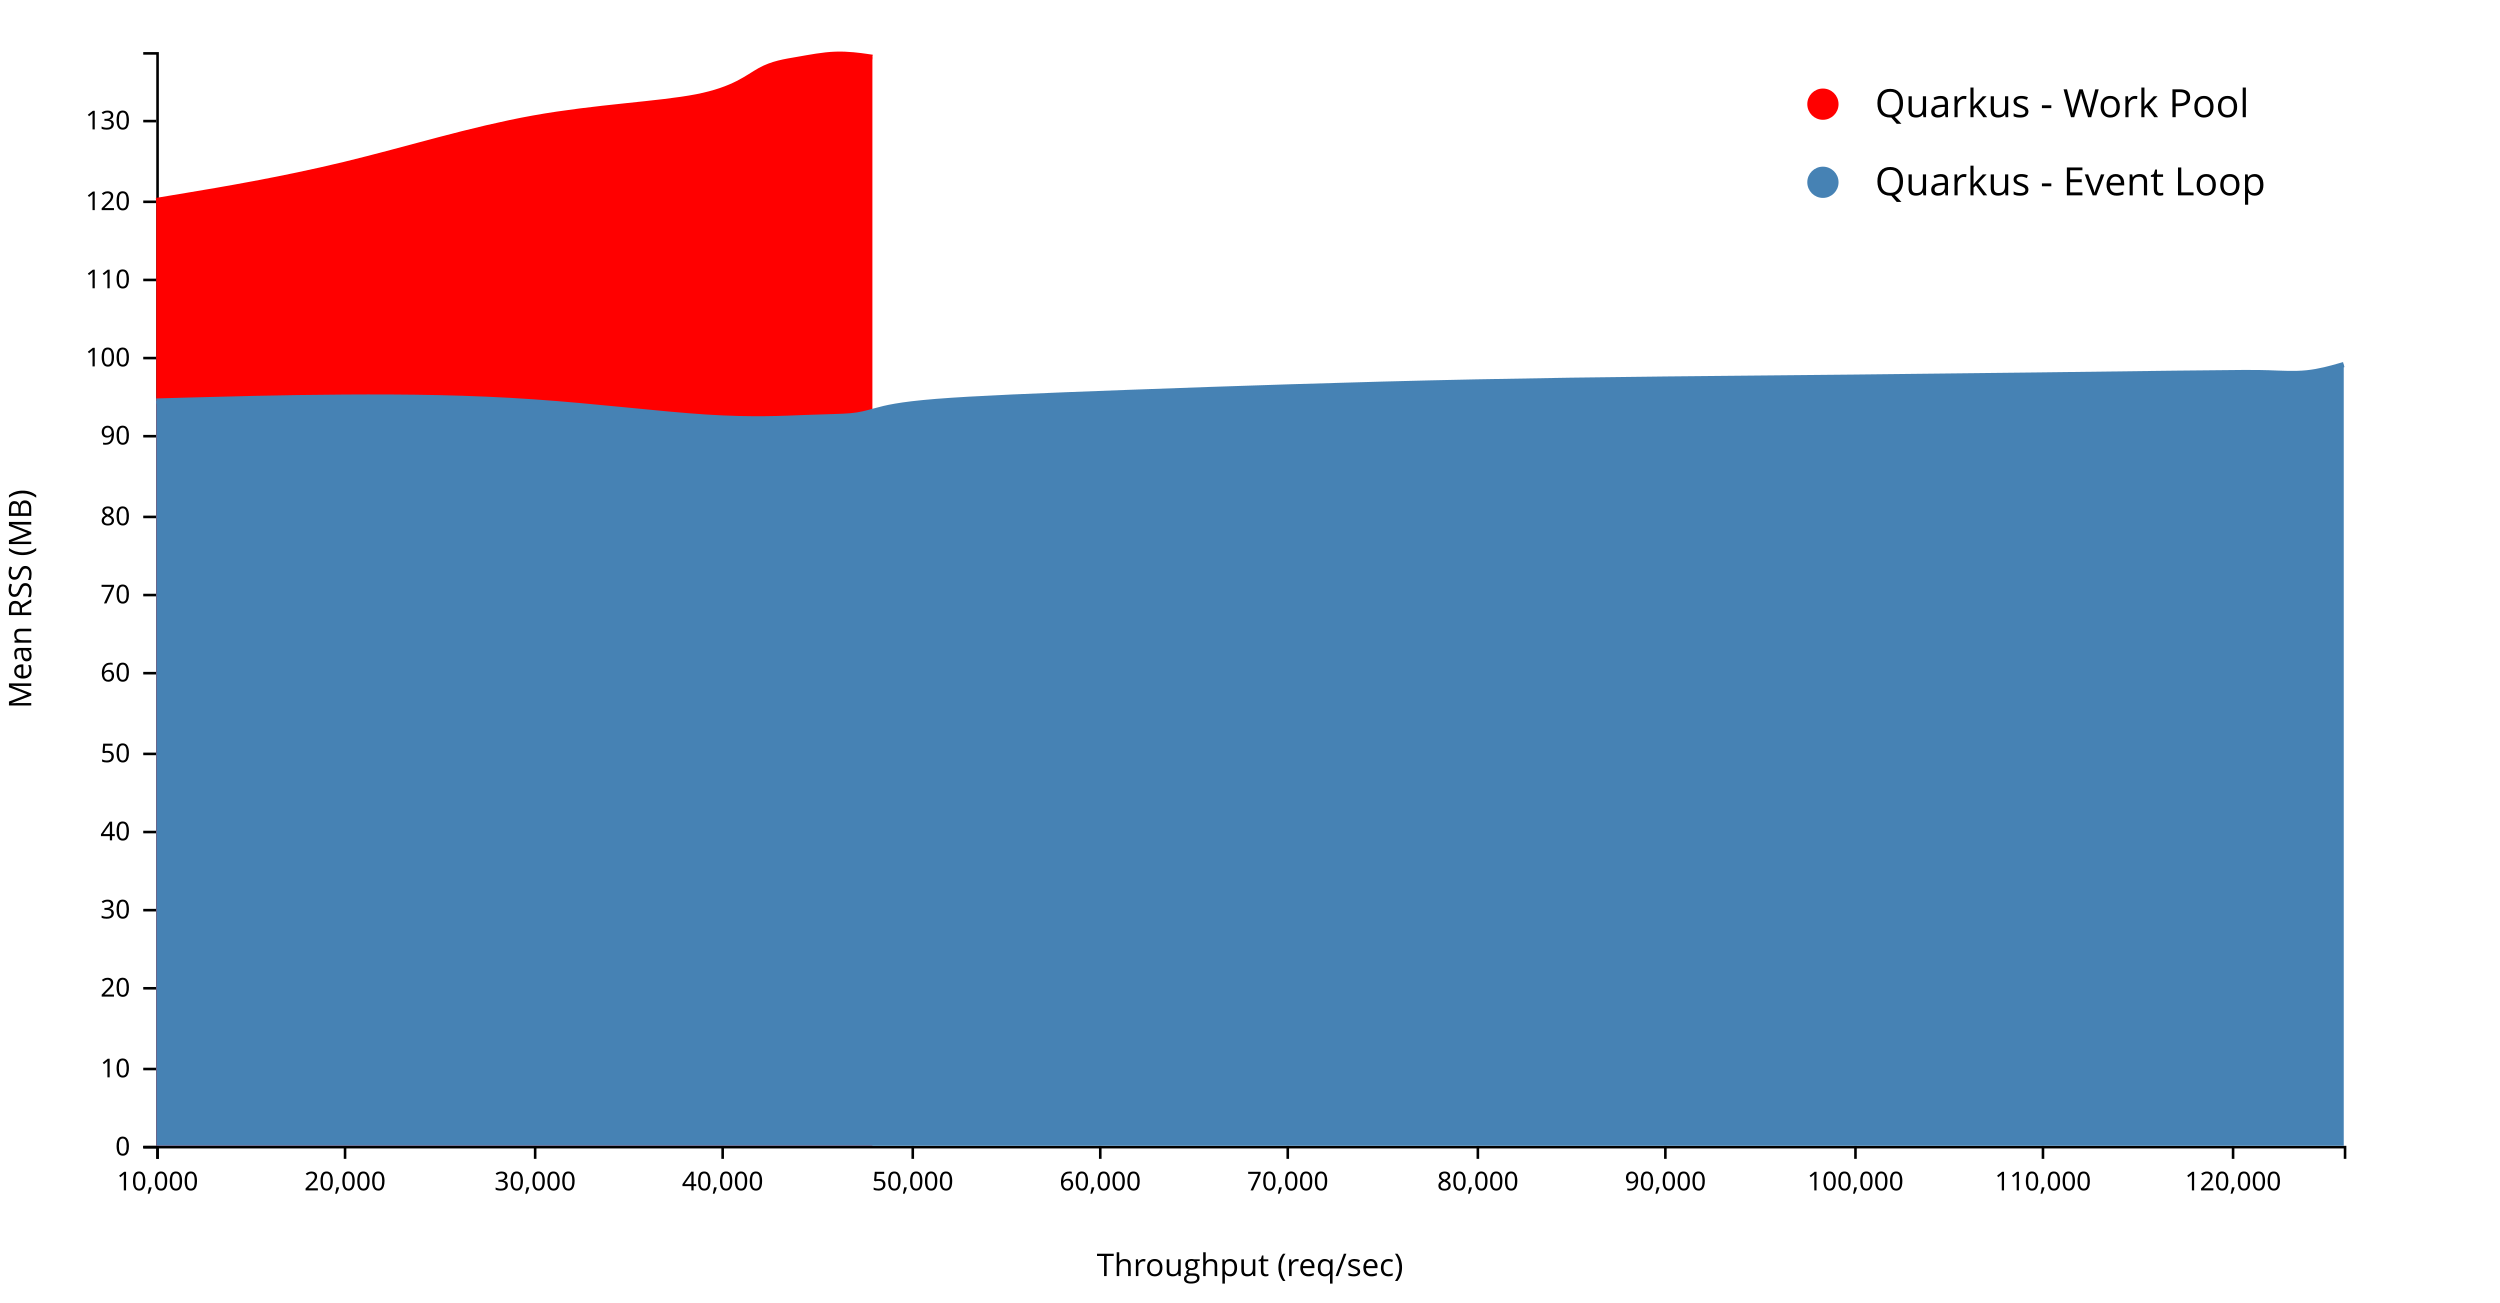
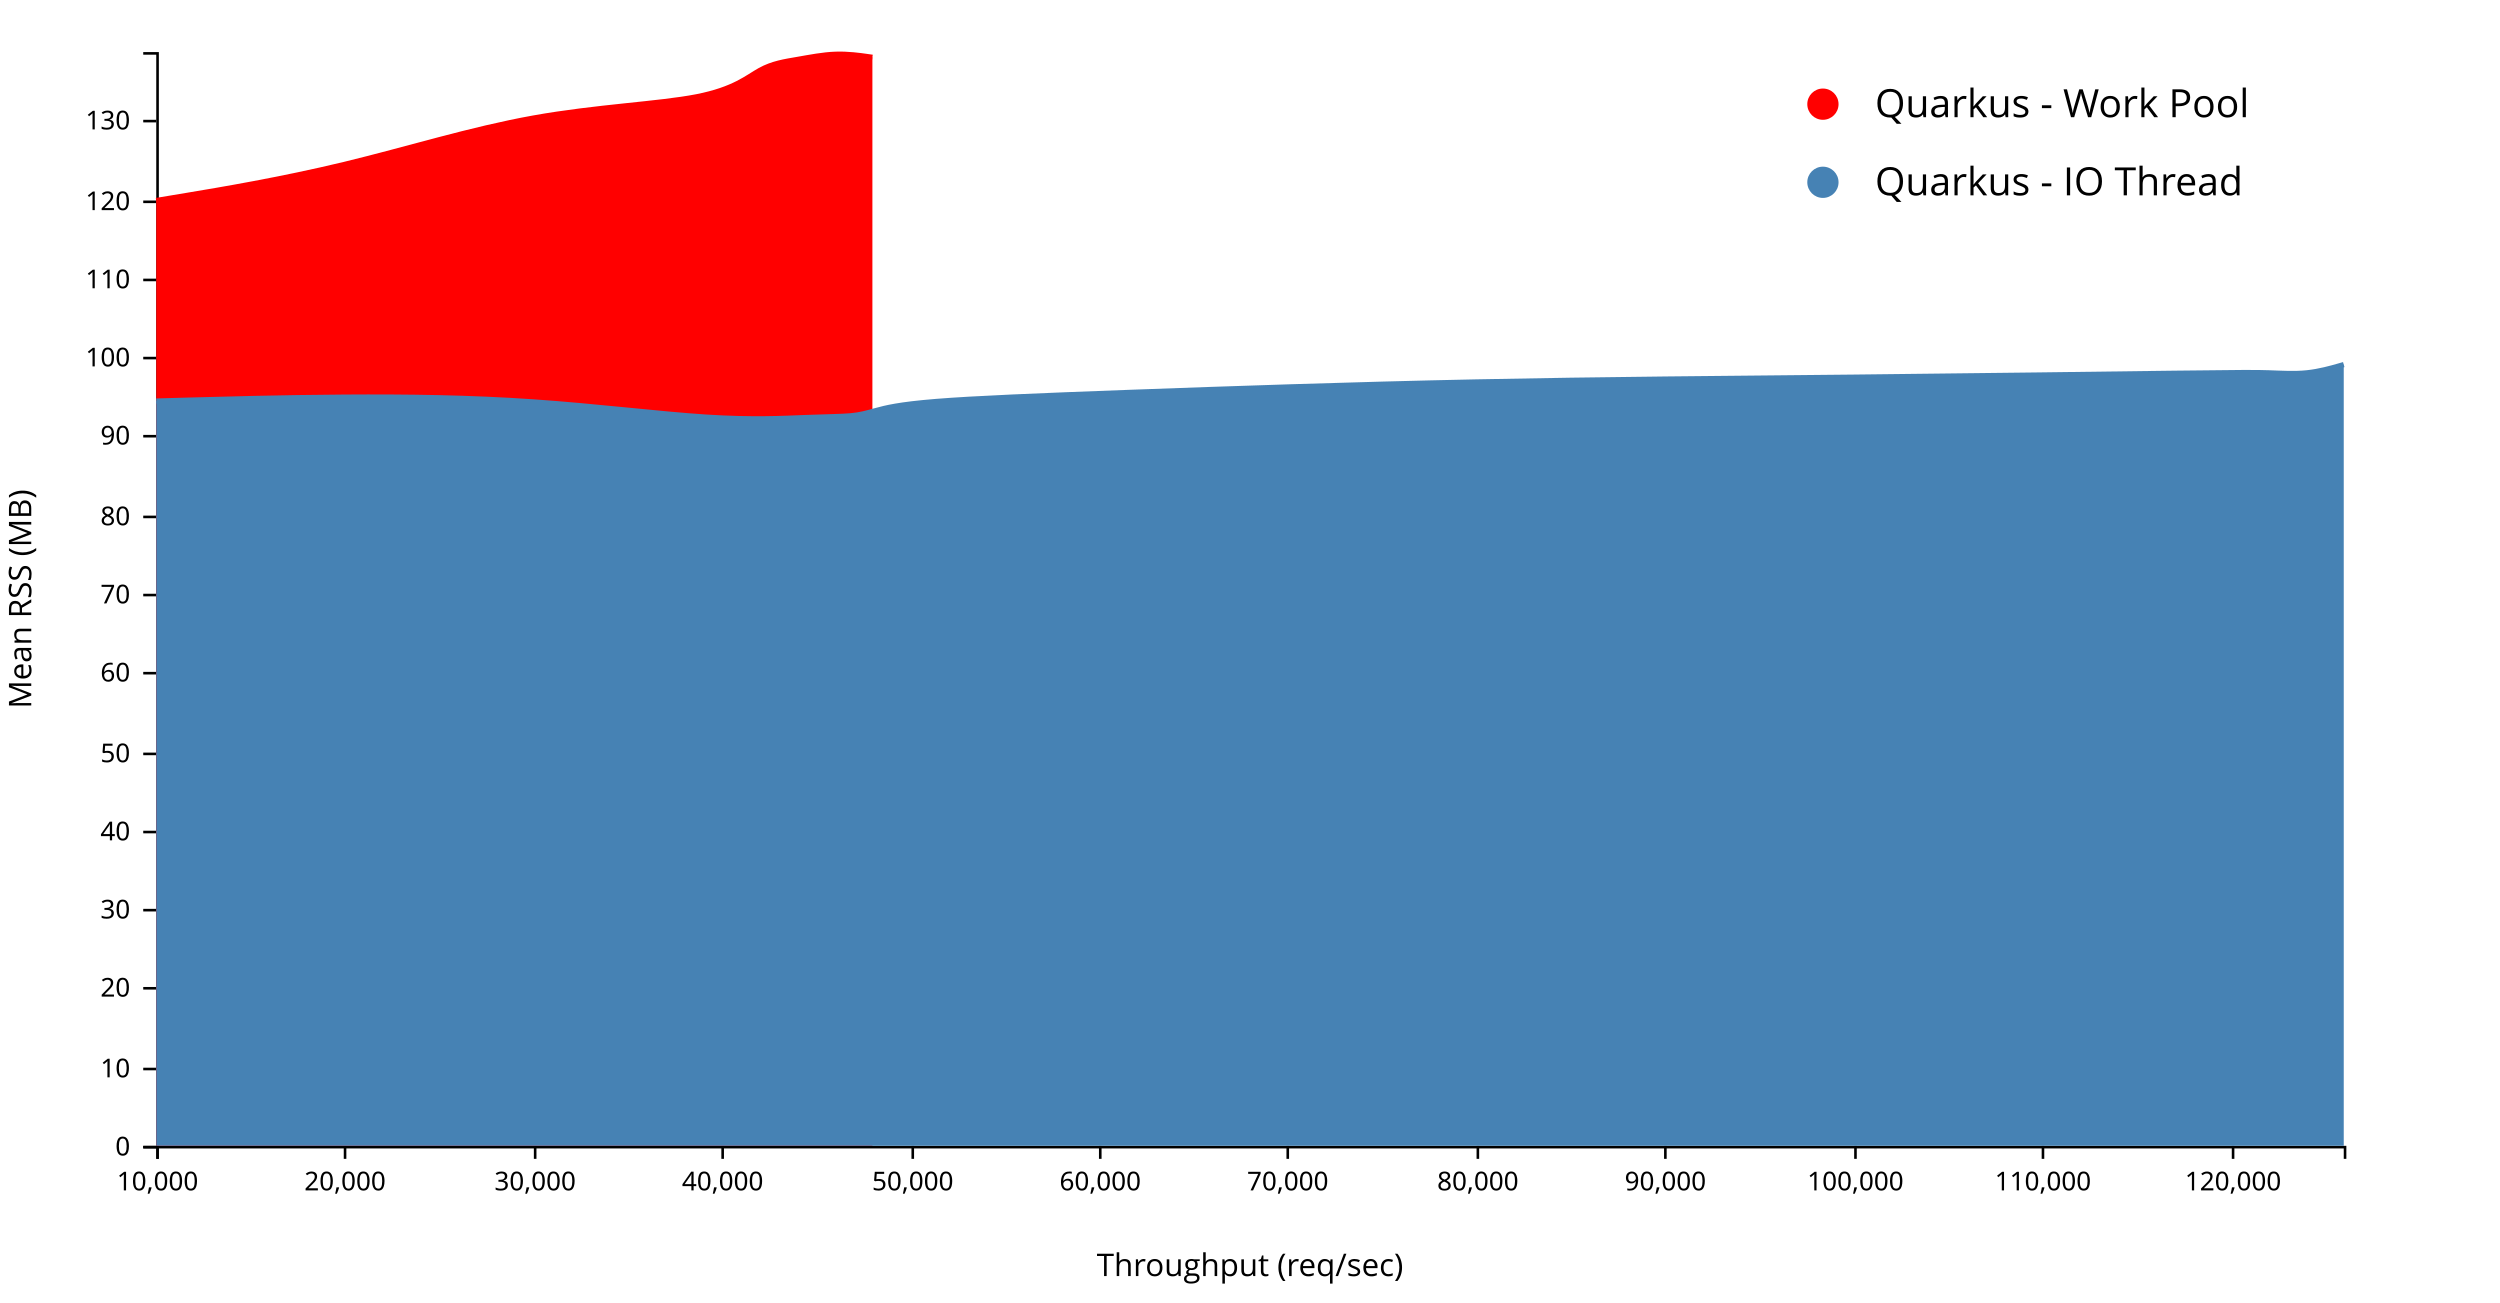
<svg xmlns="http://www.w3.org/2000/svg" width="960" height="500">
  <g transform="translate(60, 20)">
    <g>
      <g transform="translate(0, 420)" fill="none" font-size="10" font-family="sans-serif" text-anchor="middle">
        <path class="domain" stroke="#000" d="M0.5,5V0.5H840.5V5" />
        <g class="tick" opacity="1" transform="translate(0.5,0)">
          <line stroke="#000" y2="5" />
          <text fill="#000" y="10" dy="0.71em">10,000</text>
        </g>
        <g class="tick" opacity="1" transform="translate(72.5,0)">
          <line stroke="#000" y2="5" />
          <text fill="#000" y="10" dy="0.71em">20,000</text>
        </g>
        <g class="tick" opacity="1" transform="translate(145.5,0)">
          <line stroke="#000" y2="5" />
          <text fill="#000" y="10" dy="0.71em">30,000</text>
        </g>
        <g class="tick" opacity="1" transform="translate(217.5,0)">
          <line stroke="#000" y2="5" />
          <text fill="#000" y="10" dy="0.71em">40,000</text>
        </g>
        <g class="tick" opacity="1" transform="translate(290.5,0)">
          <line stroke="#000" y2="5" />
          <text fill="#000" y="10" dy="0.71em">50,000</text>
        </g>
        <g class="tick" opacity="1" transform="translate(362.5,0)">
          <line stroke="#000" y2="5" />
          <text fill="#000" y="10" dy="0.71em">60,000</text>
        </g>
        <g class="tick" opacity="1" transform="translate(434.5,0)">
          <line stroke="#000" y2="5" />
          <text fill="#000" y="10" dy="0.71em">70,000</text>
        </g>
        <g class="tick" opacity="1" transform="translate(507.5,0)">
          <line stroke="#000" y2="5" />
          <text fill="#000" y="10" dy="0.71em">80,000</text>
        </g>
        <g class="tick" opacity="1" transform="translate(579.5,0)">
          <line stroke="#000" y2="5" />
          <text fill="#000" y="10" dy="0.71em">90,000</text>
        </g>
        <g class="tick" opacity="1" transform="translate(652.5,0)">
          <line stroke="#000" y2="5" />
          <text fill="#000" y="10" dy="0.71em">100,000</text>
        </g>
        <g class="tick" opacity="1" transform="translate(724.5,0)">
          <line stroke="#000" y2="5" />
          <text fill="#000" y="10" dy="0.71em">110,000</text>
        </g>
        <g class="tick" opacity="1" transform="translate(797.5,0)">
          <line stroke="#000" y2="5" />
          <text fill="#000" y="10" dy="0.71em">120,000</text>
        </g>
      </g>
      <g fill="none" font-size="10" font-family="sans-serif" text-anchor="end">
        <path class="domain" stroke="#000" d="M-5,420.5H0.5V0.5H-5" />
        <g class="tick" opacity="1" transform="translate(0,420.5)">
          <line stroke="#000" x2="-5" />
          <text fill="#000" x="-10" dy="0.32em">0</text>
        </g>
        <g class="tick" opacity="1" transform="translate(0,390.5)">
          <line stroke="#000" x2="-5" />
          <text fill="#000" x="-10" dy="0.32em">10</text>
        </g>
        <g class="tick" opacity="1" transform="translate(0,359.5)">
          <line stroke="#000" x2="-5" />
          <text fill="#000" x="-10" dy="0.32em">20</text>
        </g>
        <g class="tick" opacity="1" transform="translate(0,329.5)">
          <line stroke="#000" x2="-5" />
          <text fill="#000" x="-10" dy="0.32em">30</text>
        </g>
        <g class="tick" opacity="1" transform="translate(0,299.5)">
          <line stroke="#000" x2="-5" />
          <text fill="#000" x="-10" dy="0.32em">40</text>
        </g>
        <g class="tick" opacity="1" transform="translate(0,269.5)">
          <line stroke="#000" x2="-5" />
          <text fill="#000" x="-10" dy="0.32em">50</text>
        </g>
        <g class="tick" opacity="1" transform="translate(0,238.5)">
          <line stroke="#000" x2="-5" />
          <text fill="#000" x="-10" dy="0.32em">60</text>
        </g>
        <g class="tick" opacity="1" transform="translate(0,208.5)">
          <line stroke="#000" x2="-5" />
          <text fill="#000" x="-10" dy="0.32em">70</text>
        </g>
        <g class="tick" opacity="1" transform="translate(0,178.5)">
          <line stroke="#000" x2="-5" />
          <text fill="#000" x="-10" dy="0.32em">80</text>
        </g>
        <g class="tick" opacity="1" transform="translate(0,147.5)">
          <line stroke="#000" x2="-5" />
          <text fill="#000" x="-10" dy="0.32em">90</text>
        </g>
        <g class="tick" opacity="1" transform="translate(0,117.5)">
          <line stroke="#000" x2="-5" />
          <text fill="#000" x="-10" dy="0.32em">100</text>
        </g>
        <g class="tick" opacity="1" transform="translate(0,87.5)">
          <line stroke="#000" x2="-5" />
          <text fill="#000" x="-10" dy="0.32em">110</text>
        </g>
        <g class="tick" opacity="1" transform="translate(0,57.5)">
          <line stroke="#000" x2="-5" />
          <text fill="#000" x="-10" dy="0.32em">120</text>
        </g>
        <g class="tick" opacity="1" transform="translate(0,26.5)">
          <line stroke="#000" x2="-5" />
          <text fill="#000" x="-10" dy="0.32em">130</text>
        </g>
      </g>
      <g fill="none" stroke-width="2">
        <path stroke="Red" d="M0,57L12,55C24,53,48,49,72.167,43.167C96.333,37.333,120.667,29.667,144.833,25.333C169,21,193,20,207.5,17.167C222,14.333,227,9.667,231.833,7C236.667,4.333,241.333,3.667,246.167,2.833C251,2,256,1,260.833,0.833C265.667,0.667,270.333,1.333,272.667,1.667L275,2" />
      </g>
      <circle cx="640" cy="20" r="6" style="fill: Red;" />
      <text x="660" y="25" style="font-size: 15px; font-family: 'Open Sans', Arial, sans-serif;" alignment-baseline="middle">Quarkus - Work Pool</text>
      <path class="area-translucent" fill="Red" d="M0,57L12,55C24,53,48,49,72.167,43.167C96.333,37.333,120.667,29.667,144.833,25.333C169,21,193,20,207.5,17.167C222,14.333,227,9.667,231.833,7C236.667,4.333,241.333,3.667,246.167,2.833C251,2,256,1,260.833,0.833C265.667,0.667,270.333,1.333,272.667,1.667L275,2L275,420L272.667,420C270.333,420,265.667,420,260.833,420C256,420,251,420,246.167,420C241.333,420,236.667,420,231.833,420C227,420,222,420,207.5,420C193,420,169,420,144.833,420C120.667,420,96.333,420,72.167,420C48,420,24,420,12,420L0,420Z" />
      <g fill="none" stroke-width="2">
        <path stroke="SteelBlue" d="M0,134L12,133.667C24,133.333,48,132.667,72.167,132.5C96.333,132.333,120.667,132.667,144.833,134.333C169,136,193,139,211,140.167C229,141.333,241,140.667,249.5,140.333C258,140,263,140,266.667,139.667C270.333,139.333,272.667,138.667,276.333,137.667C280,136.667,285,135.333,299.5,134.167C314,133,338,132,374.167,130.667C410.333,129.333,458.667,127.667,507,126.667C555.333,125.667,603.667,125.333,652,124.833C700.333,124.333,748.667,123.667,775.167,123.333C801.667,123,806.333,123,811.167,123.167C816,123.333,821,123.667,825.833,123.167C830.667,122.667,835.333,121.333,837.667,120.667L840,120" />
      </g>
      <circle cx="640" cy="50" r="6" style="fill: SteelBlue;" />
-       <text x="660" y="55" style="font-size: 15px; font-family: 'Open Sans', Arial, sans-serif;" alignment-baseline="middle">Quarkus - Event Loop</text>
+       <text x="660" y="55" style="font-size: 15px; font-family: 'Open Sans', Arial, sans-serif;" alignment-baseline="middle">Quarkus - IO Thread</text>
      <path class="area-translucent" fill="SteelBlue" d="M0,134L12,133.667C24,133.333,48,132.667,72.167,132.5C96.333,132.333,120.667,132.667,144.833,134.333C169,136,193,139,211,140.167C229,141.333,241,140.667,249.5,140.333C258,140,263,140,266.667,139.667C270.333,139.333,272.667,138.667,276.333,137.667C280,136.667,285,135.333,299.5,134.167C314,133,338,132,374.167,130.667C410.333,129.333,458.667,127.667,507,126.667C555.333,125.667,603.667,125.333,652,124.833C700.333,124.333,748.667,123.667,775.167,123.333C801.667,123,806.333,123,811.167,123.167C816,123.333,821,123.667,825.833,123.167C830.667,122.667,835.333,121.333,837.667,120.667L840,120L840,420L837.667,420C835.333,420,830.667,420,825.833,420C821,420,816,420,811.167,420C806.333,420,801.667,420,775.167,420C748.667,420,700.333,420,652,420C603.667,420,555.333,420,507,420C458.667,420,410.333,420,374.167,420C338,420,314,420,299.5,420C285,420,280,420,276.333,420C272.667,420,270.333,420,266.667,420C263,420,258,420,249.5,420C241,420,229,420,211,420C193,420,169,420,144.833,420C120.667,420,96.333,420,72.167,420C48,420,24,420,12,420L0,420Z" />
      <text transform="rotate(-90)" y="-60" x="-210" dy="1em" style="text-anchor: middle; font-family: 'Open Sans', Arial, sans-serif;">Mean RSS (MB)</text>
      <text transform="translate(420 ,470)" style="text-anchor: middle; font-family: 'Open Sans', Arial, sans-serif;">Throughput (req/sec)</text>
    </g>
  </g>
</svg>
